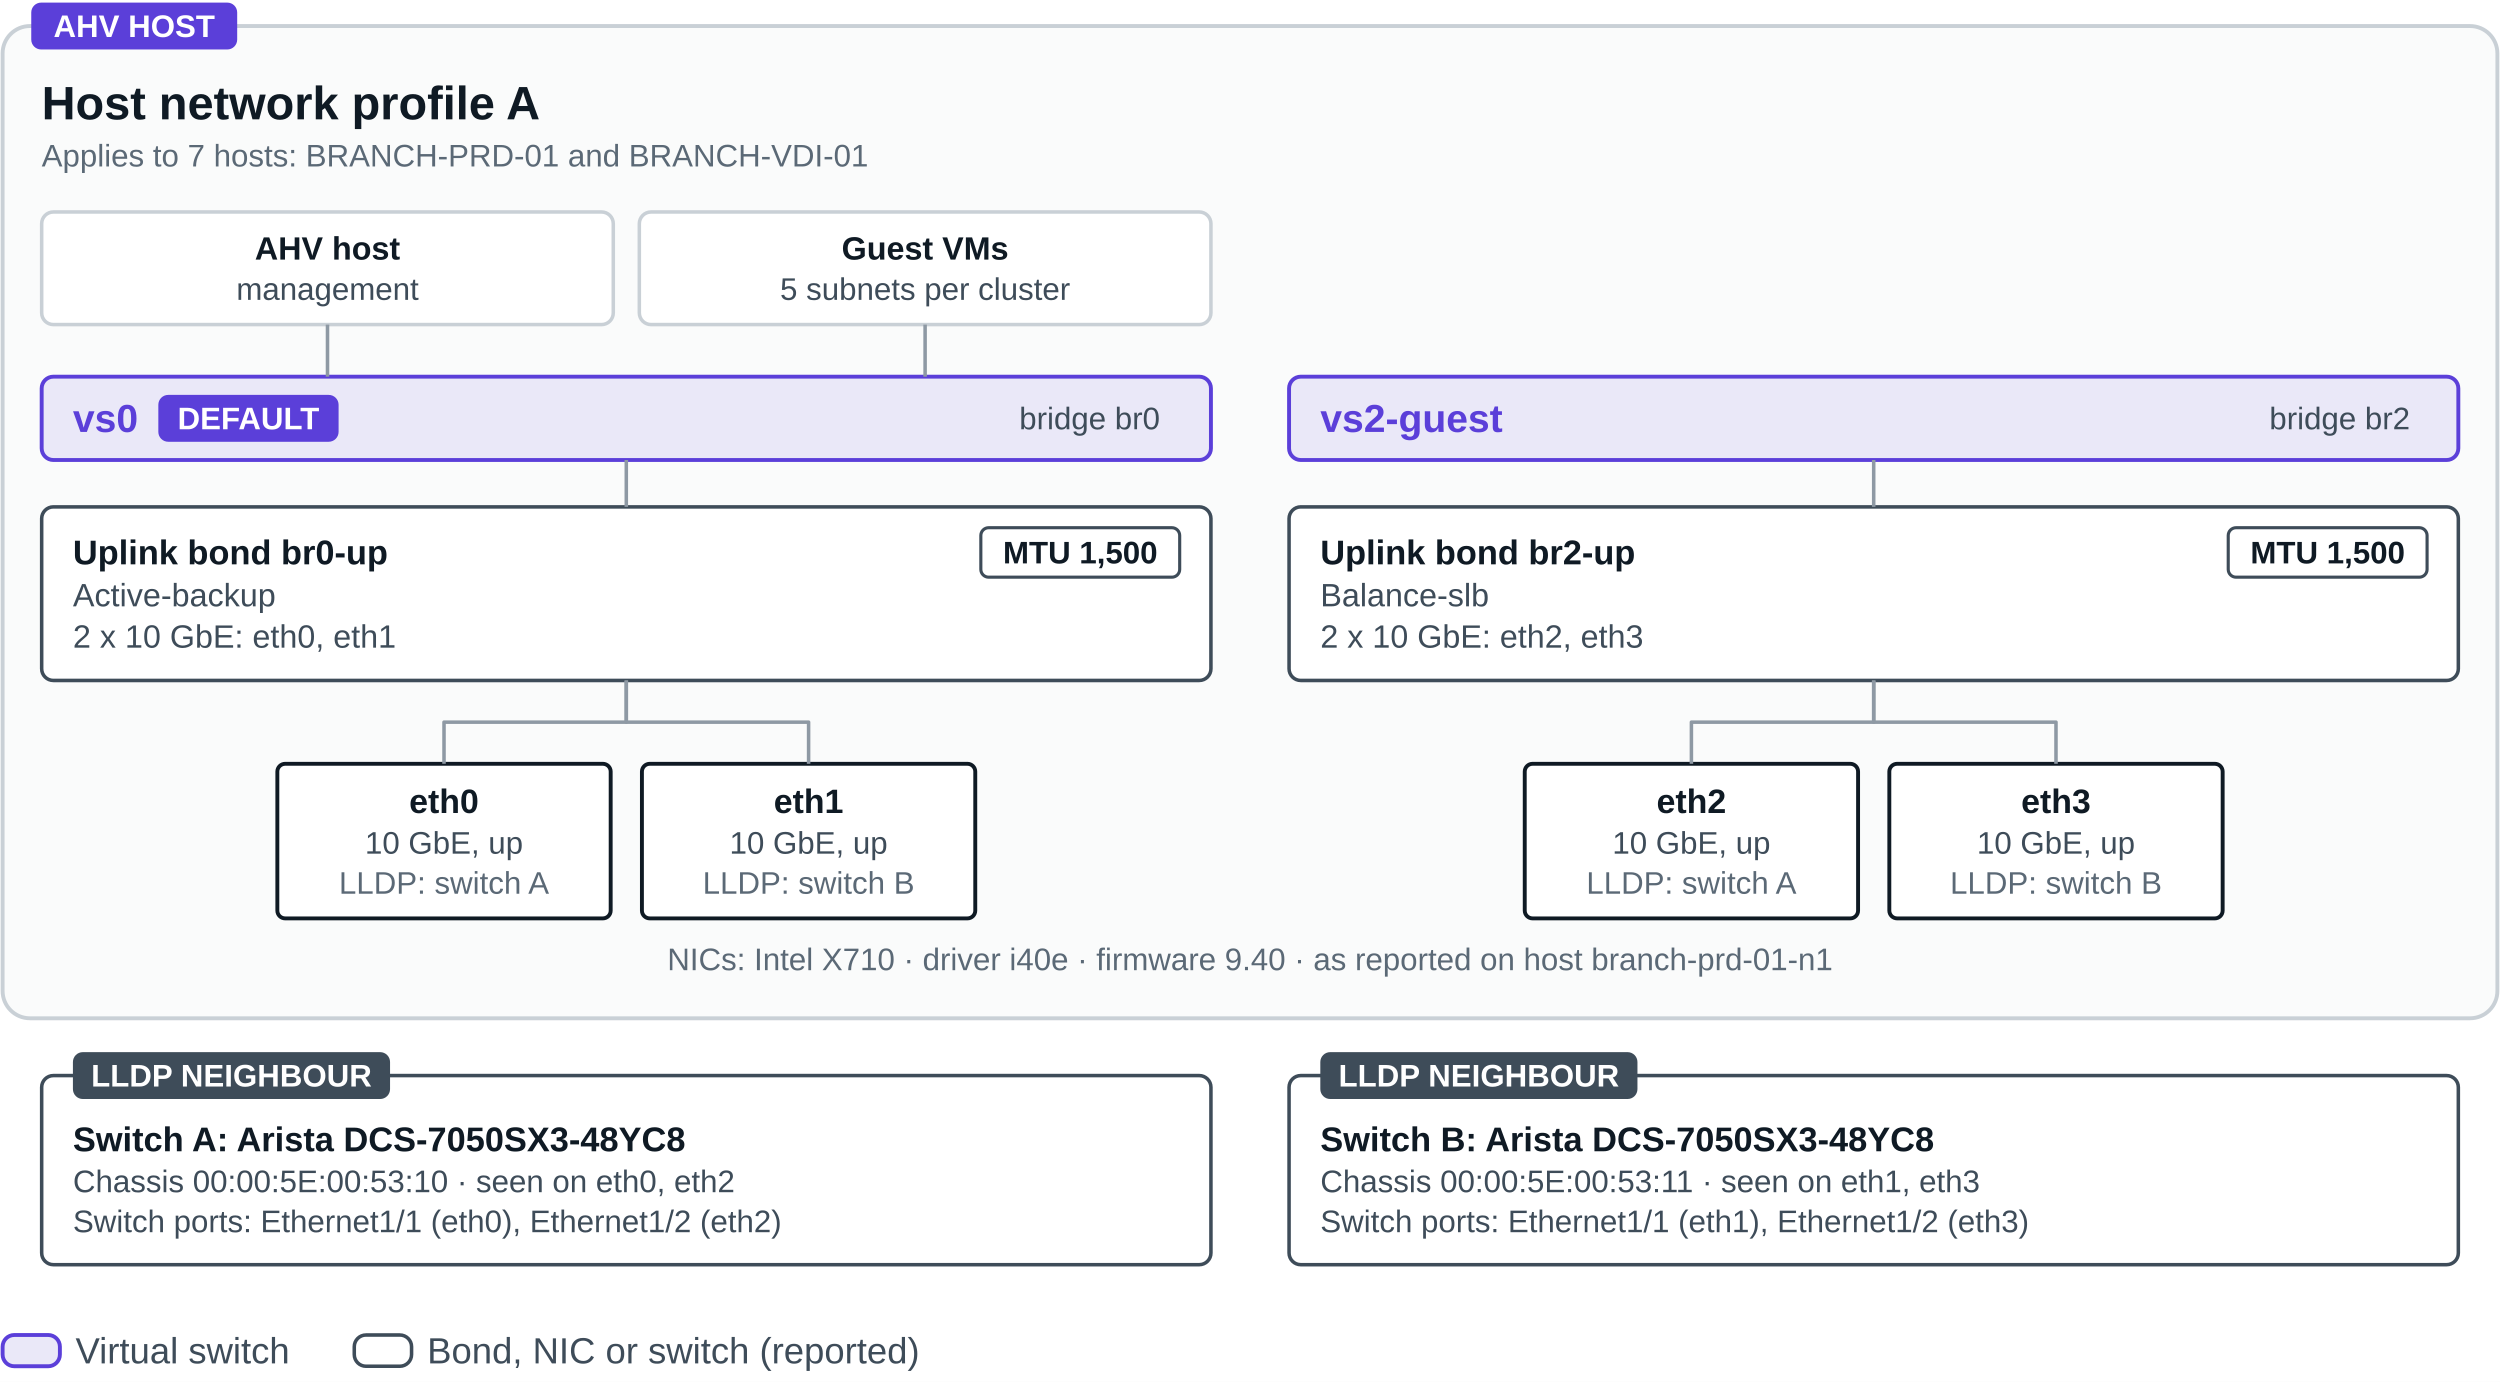
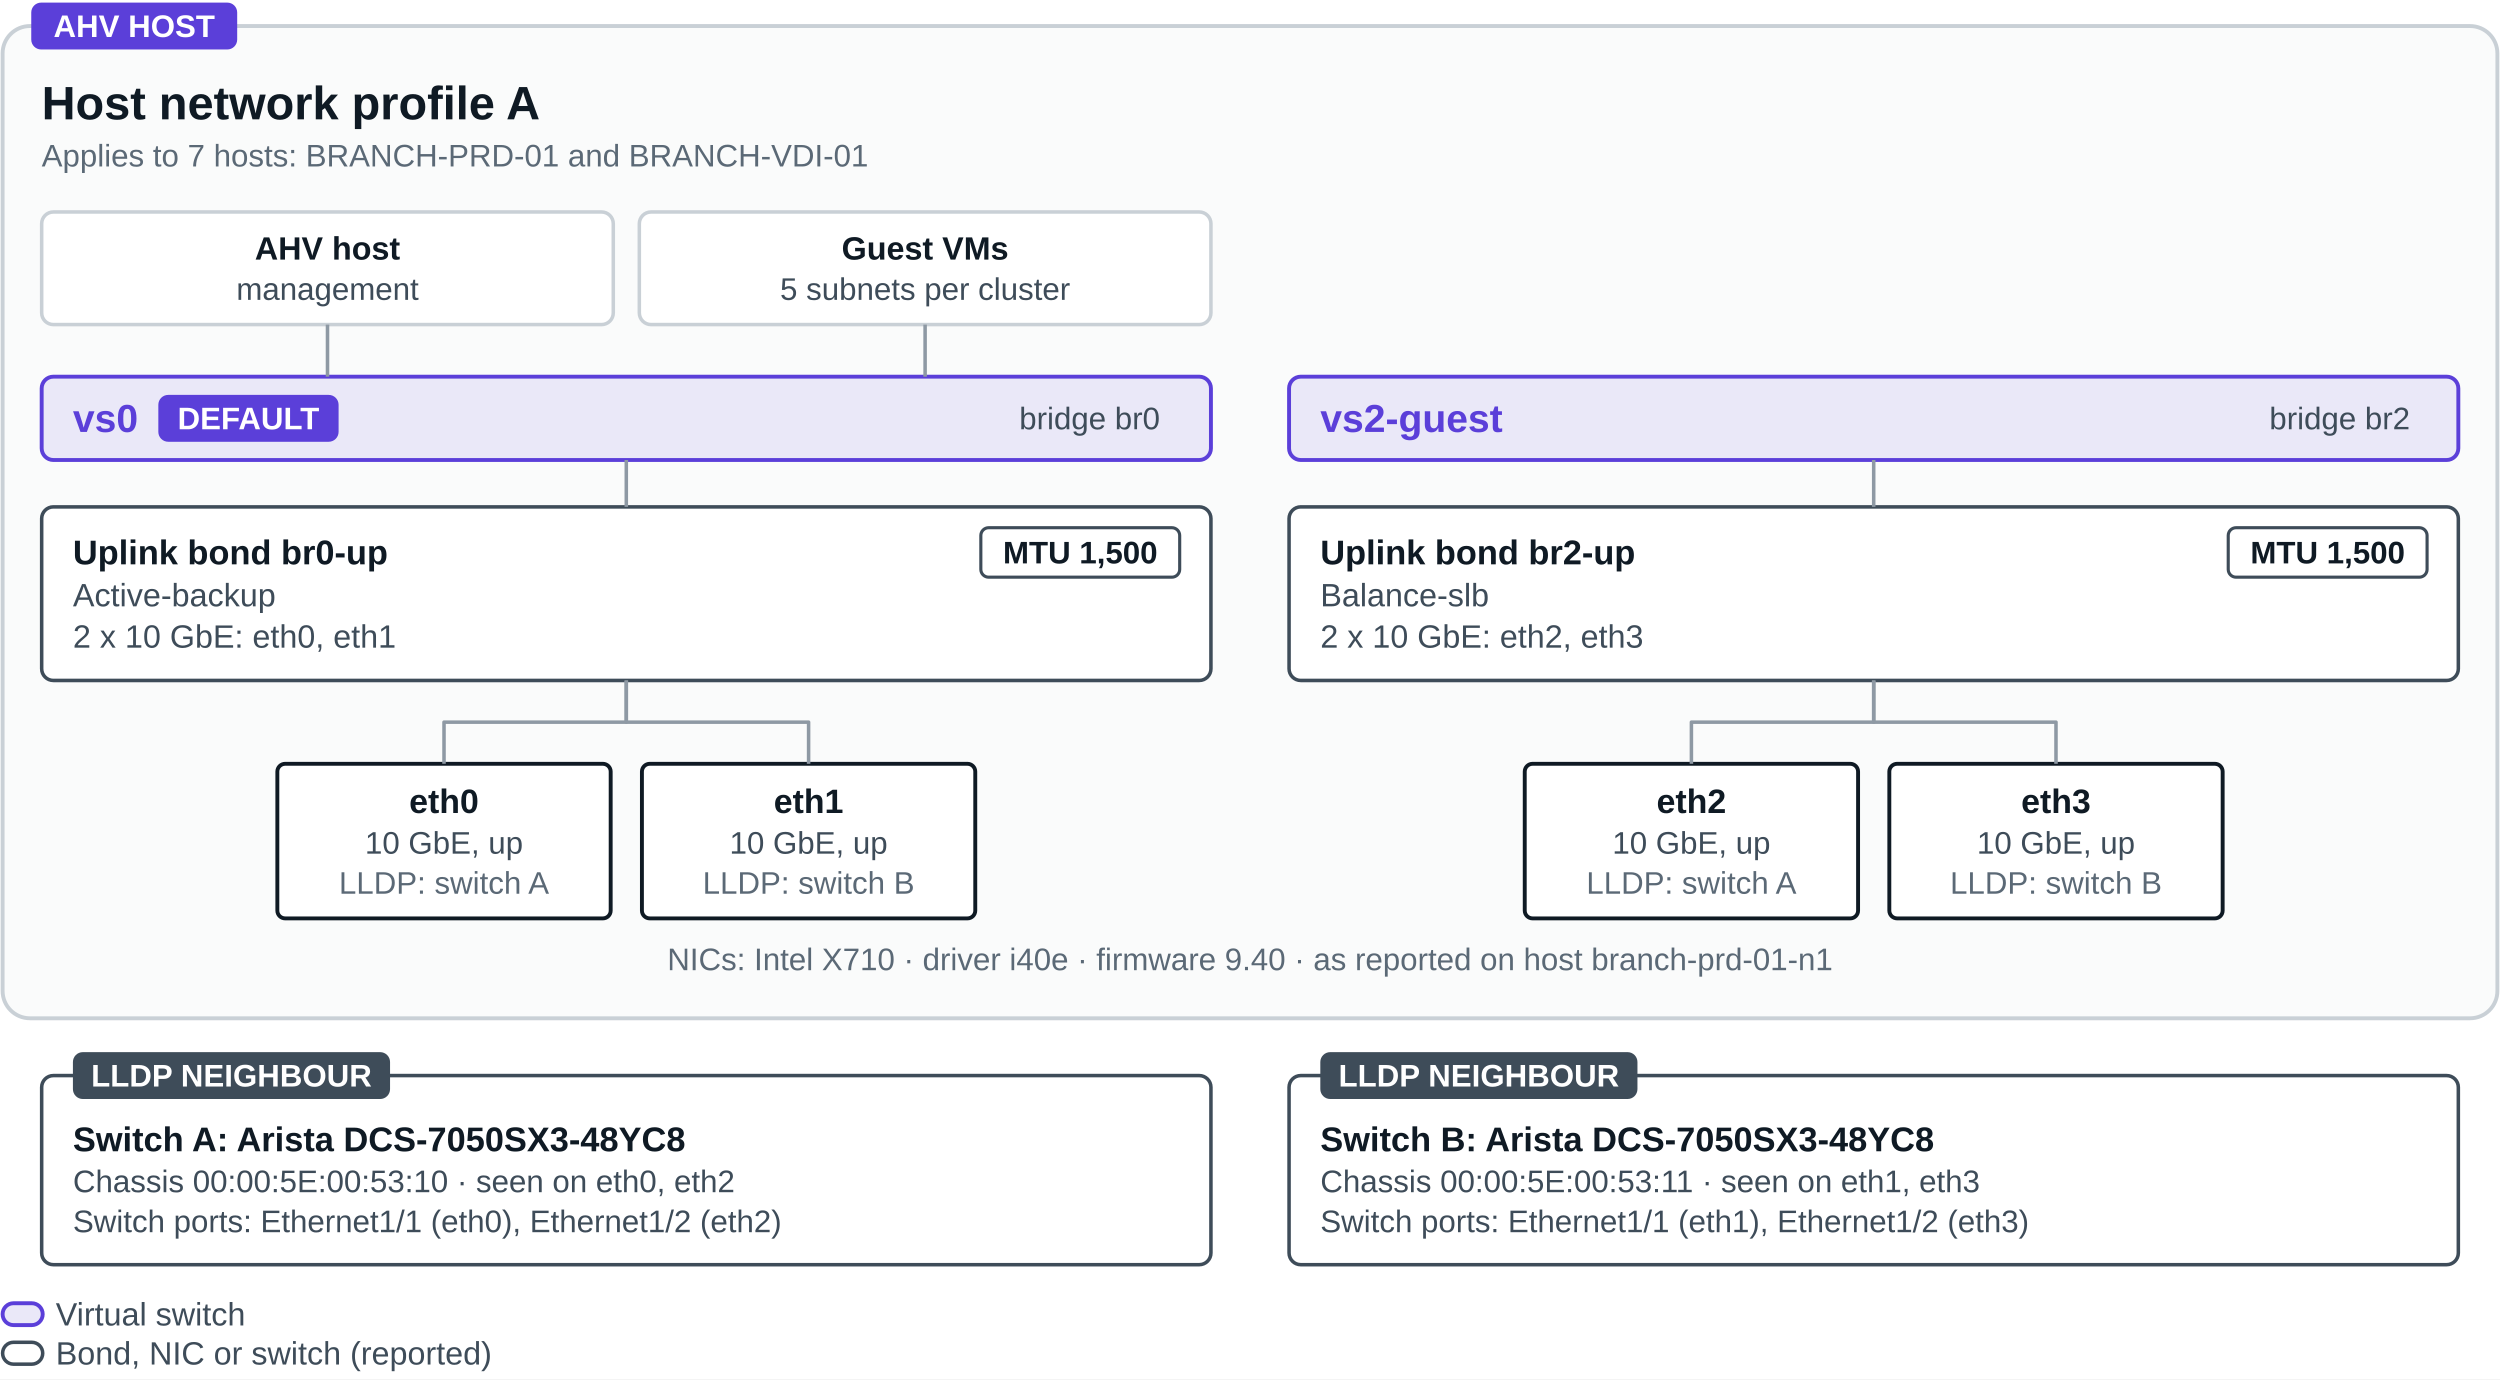
- <svg xmlns="http://www.w3.org/2000/svg" version="1.1" width="480pt" height="265.32pt" viewBox="0 0 480 265.32" font-family="Figtree, Calibri, 'Segoe UI', Arial, sans-serif">
-   <rect width="480" height="265.32" fill="#FFFFFF" />
+ <svg xmlns="http://www.w3.org/2000/svg" version="1.1" width="480pt" height="264.82pt" viewBox="0 0 480 264.82" font-family="Figtree, Calibri, 'Segoe UI', Arial, sans-serif">
+   <rect width="480" height="264.82" fill="#FFFFFF" />
  <g id="profile:67025c1055ad:host" data-kind="container" data-name="Host network profile A" data-profile="A">
    <rect x="0.5" y="5" width="479" height="190.51" fill="#FAFBFB" rx="5.25" stroke="#C9D0D6" stroke-width="0.75" />
    <text x="8" y="22.91" font-size="9" font-weight="600" fill="#0F1A24" textLength="93.22" lengthAdjust="spacingAndGlyphs">Host network profile A</text>
    <text x="8" y="31.96" font-size="6" fill="#5B6976" textLength="157.78" lengthAdjust="spacingAndGlyphs">Applies to 7 hosts: BRANCH-PRD-01 and BRANCH-VDI-01</text>
  </g>
  <g id="profile:67025c1055ad:vs:vs0:t:host" data-kind="box" data-name="AHV host management">
    <rect x="8" y="40.7" width="109.75" height="21.62" fill="#FFFFFF" rx="2.25" stroke="#C9D0D6" stroke-width="0.68" />
    <text x="62.88" y="49.84" text-anchor="middle" font-size="6.2" font-weight="600" fill="#0F1A24" textLength="27.32" lengthAdjust="spacingAndGlyphs">AHV host</text>
    <text x="62.88" y="57.58" text-anchor="middle" font-size="6" fill="#3E4C59" textLength="35.37" lengthAdjust="spacingAndGlyphs">management</text>
  </g>
  <g id="profile:67025c1055ad:vs:vs0:t:guest" data-kind="box" data-name="Guest VMs 5 subnets per cluster">
    <rect x="122.75" y="40.7" width="109.75" height="21.62" fill="#FFFFFF" rx="2.25" stroke="#C9D0D6" stroke-width="0.68" />
    <text x="177.62" y="49.84" text-anchor="middle" font-size="6.2" font-weight="600" fill="#0F1A24" textLength="30.97" lengthAdjust="spacingAndGlyphs">Guest VMs</text>
    <text x="177.62" y="57.58" text-anchor="middle" font-size="6" fill="#3E4C59" textLength="56.38" lengthAdjust="spacingAndGlyphs">5 subnets per cluster</text>
  </g>
  <g id="profile:67025c1055ad:vs:vs0" data-kind="box" data-bridge="br0" data-name="vs0" data-virtual-switch="vs0">
    <rect x="8" y="72.32" width="224.5" height="16" fill="#EAE8F8" rx="2.25" stroke="#5B3FD9" stroke-width="0.75" />
    <text x="14" y="82.94" font-size="7.5" font-weight="600" fill="#5B3FD9" textLength="12.4" lengthAdjust="spacingAndGlyphs">vs0</text>
  </g>
  <g id="profile:67025c1055ad:vs:vs0:bridge" data-kind="label">
    <text x="195.69" y="82.42" font-size="6" fill="#3E4C59" textLength="28.12" lengthAdjust="spacingAndGlyphs">bridge br0</text>
  </g>
  <g id="profile:67025c1055ad:vs:vs0:bond" data-kind="box" data-bond-mode="ACTIVE_BACKUP" data-mtu="1500" data-name="Uplink bond br0-up">
    <rect x="8" y="97.32" width="224.5" height="33.33" fill="#FFFFFF" rx="2.25" stroke="#3E4C59" stroke-width="0.68" />
    <text x="14" y="108.35" font-size="6.6" font-weight="600" fill="#0F1A24" textLength="58.42" lengthAdjust="spacingAndGlyphs">Uplink bond br0-up</text>
    <text x="14" y="116.41" font-size="6.2" fill="#3E4C59" textLength="40.81" lengthAdjust="spacingAndGlyphs">Active-backup</text>
    <text x="14" y="124.35" font-size="6.2" fill="#3E4C59" textLength="60.5" lengthAdjust="spacingAndGlyphs">2 x 10 GbE: eth0, eth1</text>
  </g>
  <g id="profile:67025c1055ad:vs:vs0:nic:eth0" data-kind="box" data-lldp-switch="A" data-name="eth0" data-speed-mbps="10000">
    <rect x="53.25" y="146.65" width="64" height="29.68" fill="#FFFFFF" rx="1.5" stroke="#0F1A24" stroke-width="0.75" />
    <text x="85.25" y="156.09" text-anchor="middle" font-size="6.5" font-weight="600" fill="#0F1A24" textLength="14" lengthAdjust="spacingAndGlyphs">eth0</text>
    <text x="85.25" y="163.91" text-anchor="middle" font-size="6" fill="#3E4C59" textLength="29.17" lengthAdjust="spacingAndGlyphs">10 GbE, up</text>
    <text x="85.25" y="171.59" text-anchor="middle" font-size="6" fill="#5B6976" textLength="40.14" lengthAdjust="spacingAndGlyphs">LLDP: switch A</text>
  </g>
  <g id="profile:67025c1055ad:vs:vs0:nic:eth1" data-kind="box" data-lldp-switch="B" data-name="eth1" data-speed-mbps="10000">
    <rect x="123.25" y="146.65" width="64" height="29.68" fill="#FFFFFF" rx="1.5" stroke="#0F1A24" stroke-width="0.75" />
    <text x="155.25" y="156.09" text-anchor="middle" font-size="6.5" font-weight="600" fill="#0F1A24" textLength="12.53" lengthAdjust="spacingAndGlyphs">eth1</text>
    <text x="155.25" y="163.91" text-anchor="middle" font-size="6" fill="#3E4C59" textLength="29.17" lengthAdjust="spacingAndGlyphs">10 GbE, up</text>
    <text x="155.25" y="171.59" text-anchor="middle" font-size="6" fill="#5B6976" textLength="39.74" lengthAdjust="spacingAndGlyphs">LLDP: switch B</text>
  </g>
  <g id="profile:67025c1055ad:vs:vs2-guest" data-kind="box" data-bridge="br2" data-name="vs2-guest" data-virtual-switch="vs2-guest">
    <rect x="247.5" y="72.32" width="224.5" height="16" fill="#EAE8F8" rx="2.25" stroke="#5B3FD9" stroke-width="0.75" />
    <text x="253.5" y="82.94" font-size="7.5" font-weight="600" fill="#5B3FD9" textLength="34.2" lengthAdjust="spacingAndGlyphs">vs2-guest</text>
  </g>
  <g id="profile:67025c1055ad:vs:vs2-guest:bridge" data-kind="label">
    <text x="435.71" y="82.42" font-size="6" fill="#3E4C59" textLength="27.63" lengthAdjust="spacingAndGlyphs">bridge br2</text>
  </g>
  <g id="profile:67025c1055ad:vs:vs2-guest:bond" data-kind="box" data-bond-mode="BALANCE_SLB" data-mtu="1500" data-name="Uplink bond br2-up">
    <rect x="247.5" y="97.32" width="224.5" height="33.33" fill="#FFFFFF" rx="2.25" stroke="#3E4C59" stroke-width="0.68" />
    <text x="253.5" y="108.35" font-size="6.6" font-weight="600" fill="#0F1A24" textLength="57.93" lengthAdjust="spacingAndGlyphs">Uplink bond br2-up</text>
    <text x="253.5" y="116.41" font-size="6.2" fill="#3E4C59" textLength="32.15" lengthAdjust="spacingAndGlyphs">Balance-slb</text>
    <text x="253.5" y="124.35" font-size="6.2" fill="#3E4C59" textLength="60.8" lengthAdjust="spacingAndGlyphs">2 x 10 GbE: eth2, eth3</text>
  </g>
  <g id="profile:67025c1055ad:vs:vs2-guest:nic:eth2" data-kind="box" data-lldp-switch="A" data-name="eth2" data-speed-mbps="10000">
    <rect x="292.75" y="146.65" width="64" height="29.68" fill="#FFFFFF" rx="1.5" stroke="#0F1A24" stroke-width="0.75" />
    <text x="324.75" y="156.09" text-anchor="middle" font-size="6.5" font-weight="600" fill="#0F1A24" textLength="13.52" lengthAdjust="spacingAndGlyphs">eth2</text>
    <text x="324.75" y="163.91" text-anchor="middle" font-size="6" fill="#3E4C59" textLength="29.17" lengthAdjust="spacingAndGlyphs">10 GbE, up</text>
    <text x="324.75" y="171.59" text-anchor="middle" font-size="6" fill="#5B6976" textLength="40.14" lengthAdjust="spacingAndGlyphs">LLDP: switch A</text>
  </g>
  <g id="profile:67025c1055ad:vs:vs2-guest:nic:eth3" data-kind="box" data-lldp-switch="B" data-name="eth3" data-speed-mbps="10000">
    <rect x="362.75" y="146.65" width="64" height="29.68" fill="#FFFFFF" rx="1.5" stroke="#0F1A24" stroke-width="0.75" />
    <text x="394.75" y="156.09" text-anchor="middle" font-size="6.5" font-weight="600" fill="#0F1A24" textLength="13.39" lengthAdjust="spacingAndGlyphs">eth3</text>
    <text x="394.75" y="163.91" text-anchor="middle" font-size="6" fill="#3E4C59" textLength="29.17" lengthAdjust="spacingAndGlyphs">10 GbE, up</text>
    <text x="394.75" y="171.59" text-anchor="middle" font-size="6" fill="#5B6976" textLength="39.74" lengthAdjust="spacingAndGlyphs">LLDP: switch B</text>
  </g>
  <g id="profile:67025c1055ad:host:nics" data-kind="label">
    <text x="240" y="186.27" text-anchor="middle" font-size="6" fill="#5B6976" textLength="224.21" lengthAdjust="spacingAndGlyphs">NICs: Intel X710 · driver i40e · firmware 9.40 · as reported on host branch-prd-01-n1</text>
  </g>
  <g id="profile:67025c1055ad:lldp:7ed12c059c" data-kind="box" data-chassis="00:00:5E:00:53:10" data-model="Arista DCS-7050SX3-48YC8" data-name="Switch A">
    <rect x="8" y="206.51" width="224.5" height="36.31" fill="#FFFFFF" rx="2.25" stroke="#3E4C59" stroke-width="0.68" />
    <text x="14" y="221.04" font-size="6.6" font-weight="600" fill="#0F1A24" textLength="117.9" lengthAdjust="spacingAndGlyphs">Switch A: Arista DCS-7050SX3-48YC8</text>
    <text x="14" y="228.9" font-size="6" fill="#3E4C59" textLength="127.5" lengthAdjust="spacingAndGlyphs">Chassis 00:00:5E:00:53:10 · seen on eth0, eth2</text>
    <text x="14" y="236.58" font-size="6" fill="#3E4C59" textLength="138.66" lengthAdjust="spacingAndGlyphs">Switch ports: Ethernet1/1 (eth0), Ethernet1/2 (eth2)</text>
  </g>
  <g id="profile:67025c1055ad:lldp:364e2799a5" data-kind="box" data-chassis="00:00:5E:00:53:11" data-model="Arista DCS-7050SX3-48YC8" data-name="Switch B">
    <rect x="247.5" y="206.51" width="224.5" height="36.31" fill="#FFFFFF" rx="2.25" stroke="#3E4C59" stroke-width="0.68" />
    <text x="253.5" y="221.04" font-size="6.6" font-weight="600" fill="#0F1A24" textLength="117.33" lengthAdjust="spacingAndGlyphs">Switch B: Arista DCS-7050SX3-48YC8</text>
    <text x="253.5" y="228.9" font-size="6" fill="#3E4C59" textLength="124.67" lengthAdjust="spacingAndGlyphs">Chassis 00:00:5E:00:53:11 · seen on eth1, eth3</text>
    <text x="253.5" y="236.58" font-size="6" fill="#3E4C59" textLength="137.2" lengthAdjust="spacingAndGlyphs">Switch ports: Ethernet1/1 (eth1), Ethernet1/2 (eth3)</text>
  </g>
  <g id="legend:0" data-kind="swatch">
-     <rect x="0.5" y="256.32" width="11" height="6" fill="#EAE8F8" rx="2.25" stroke="#5B3FD9" stroke-width="0.75" />
+     <rect x="0.5" y="250.22" width="7.7" height="4.2" fill="#EAE8F8" rx="2.1" stroke="#5B3FD9" stroke-width="0.75" />
  </g>
  <g id="legend:0:label" data-kind="label">
-     <text x="14.5" y="261.77" font-size="7" fill="#3E4C59" textLength="42.94" lengthAdjust="spacingAndGlyphs">Virtual switch</text>
+     <text x="10.7" y="254.49" font-size="6.2" fill="#3E4C59" textLength="38.04" lengthAdjust="spacingAndGlyphs">Virtual switch</text>
  </g>
  <g id="legend:1" data-kind="swatch">
-     <rect x="68.02" y="256.32" width="11" height="6" fill="#FFFFFF" rx="2.25" stroke="#3E4C59" stroke-width="0.68" />
+     <rect x="0.5" y="257.72" width="7.7" height="4.2" fill="#FFFFFF" rx="2.1" stroke="#3E4C59" stroke-width="0.68" />
  </g>
  <g id="legend:1:label" data-kind="label">
-     <text x="82.02" y="261.77" font-size="7" fill="#3E4C59" textLength="96.59" lengthAdjust="spacingAndGlyphs">Bond, NIC or switch (reported)</text>
+     <text x="10.7" y="261.99" font-size="6.2" fill="#3E4C59" textLength="85.55" lengthAdjust="spacingAndGlyphs">Bond, NIC or switch (reported)</text>
  </g>
  <g id="profile:67025c1055ad:vs:vs0:t:host-&gt;profile:67025c1055ad:vs:vs0" data-kind="edge" data-link="uses">
    <polyline points="62.88,62.32 62.88,72.32" fill="none" stroke="#8E99A4" stroke-width="0.68" stroke-linejoin="round" />
  </g>
  <g id="profile:67025c1055ad:vs:vs0:t:guest-&gt;profile:67025c1055ad:vs:vs0" data-kind="edge" data-link="uses">
    <polyline points="177.62,62.32 177.62,72.32" fill="none" stroke="#8E99A4" stroke-width="0.68" stroke-linejoin="round" />
  </g>
  <g id="profile:67025c1055ad:vs:vs0-&gt;profile:67025c1055ad:vs:vs0:bond" data-kind="edge" data-link="uplink">
    <polyline points="120.25,88.32 120.25,97.32" fill="none" stroke="#8E99A4" stroke-width="0.68" stroke-linejoin="round" />
  </g>
  <g id="profile:67025c1055ad:vs:vs0:bond-&gt;profile:67025c1055ad:vs:vs0:nic:eth0" data-kind="edge" data-link="uplink">
    <polyline points="120.25,130.65 120.25,138.65 85.25,138.65 85.25,146.65" fill="none" stroke="#8E99A4" stroke-width="0.68" stroke-linejoin="round" />
  </g>
  <g id="profile:67025c1055ad:vs:vs0:bond-&gt;profile:67025c1055ad:vs:vs0:nic:eth1" data-kind="edge" data-link="uplink">
    <polyline points="120.25,130.65 120.25,138.65 155.25,138.65 155.25,146.65" fill="none" stroke="#8E99A4" stroke-width="0.68" stroke-linejoin="round" />
  </g>
  <g id="profile:67025c1055ad:vs:vs2-guest-&gt;profile:67025c1055ad:vs:vs2-guest:bond" data-kind="edge" data-link="uplink">
    <polyline points="359.75,88.32 359.75,97.32" fill="none" stroke="#8E99A4" stroke-width="0.68" stroke-linejoin="round" />
  </g>
  <g id="profile:67025c1055ad:vs:vs2-guest:bond-&gt;profile:67025c1055ad:vs:vs2-guest:nic:eth2" data-kind="edge" data-link="uplink">
    <polyline points="359.75,130.65 359.75,138.65 324.75,138.65 324.75,146.65" fill="none" stroke="#8E99A4" stroke-width="0.68" stroke-linejoin="round" />
  </g>
  <g id="profile:67025c1055ad:vs:vs2-guest:bond-&gt;profile:67025c1055ad:vs:vs2-guest:nic:eth3" data-kind="edge" data-link="uplink">
    <polyline points="359.75,130.65 359.75,138.65 394.75,138.65 394.75,146.65" fill="none" stroke="#8E99A4" stroke-width="0.68" stroke-linejoin="round" />
  </g>
  <g id="profile:67025c1055ad:host:tag" data-kind="tag">
    <rect x="6" y="0.5" width="39.54" height="9" fill="#5B3FD9" rx="1.9" />
    <text x="25.77" y="7.1" text-anchor="middle" font-size="6" font-weight="600" fill="#FFFFFF" textLength="30.7" lengthAdjust="spacingAndGlyphs">AHV HOST</text>
  </g>
  <g id="profile:67025c1055ad:vs:vs0:default" data-kind="tag">
    <rect x="30.4" y="75.82" width="34.61" height="9" fill="#5B3FD9" rx="1.9" />
    <text x="47.7" y="82.42" text-anchor="middle" font-size="6" font-weight="600" fill="#FFFFFF" textLength="26.05" lengthAdjust="spacingAndGlyphs">DEFAULT</text>
  </g>
  <g id="profile:67025c1055ad:vs:vs0:bond:mtu" data-kind="pill">
    <rect x="188.32" y="101.32" width="38.18" height="9.5" fill="#FFFFFF" rx="1.5" stroke="#3E4C59" stroke-width="0.6" />
    <text x="207.41" y="108.17" text-anchor="middle" font-size="6" font-weight="600" fill="#0F1A24" textLength="29.42" lengthAdjust="spacingAndGlyphs">MTU 1,500</text>
  </g>
  <g id="profile:67025c1055ad:vs:vs2-guest:bond:mtu" data-kind="pill">
    <rect x="427.82" y="101.32" width="38.18" height="9.5" fill="#FFFFFF" rx="1.5" stroke="#3E4C59" stroke-width="0.6" />
    <text x="446.91" y="108.17" text-anchor="middle" font-size="6" font-weight="600" fill="#0F1A24" textLength="29.42" lengthAdjust="spacingAndGlyphs">MTU 1,500</text>
  </g>
  <g id="profile:67025c1055ad:lldp:7ed12c059c:tag" data-kind="tag">
    <rect x="14" y="202.01" width="60.89" height="9" fill="#3E4C59" rx="1.9" />
    <text x="44.44" y="208.61" text-anchor="middle" font-size="6" font-weight="600" fill="#FFFFFF" textLength="50.84" lengthAdjust="spacingAndGlyphs">LLDP NEIGHBOUR</text>
  </g>
  <g id="profile:67025c1055ad:lldp:364e2799a5:tag" data-kind="tag">
    <rect x="253.5" y="202.01" width="60.89" height="9" fill="#3E4C59" rx="1.9" />
    <text x="283.94" y="208.61" text-anchor="middle" font-size="6" font-weight="600" fill="#FFFFFF" textLength="50.84" lengthAdjust="spacingAndGlyphs">LLDP NEIGHBOUR</text>
  </g>
</svg>
